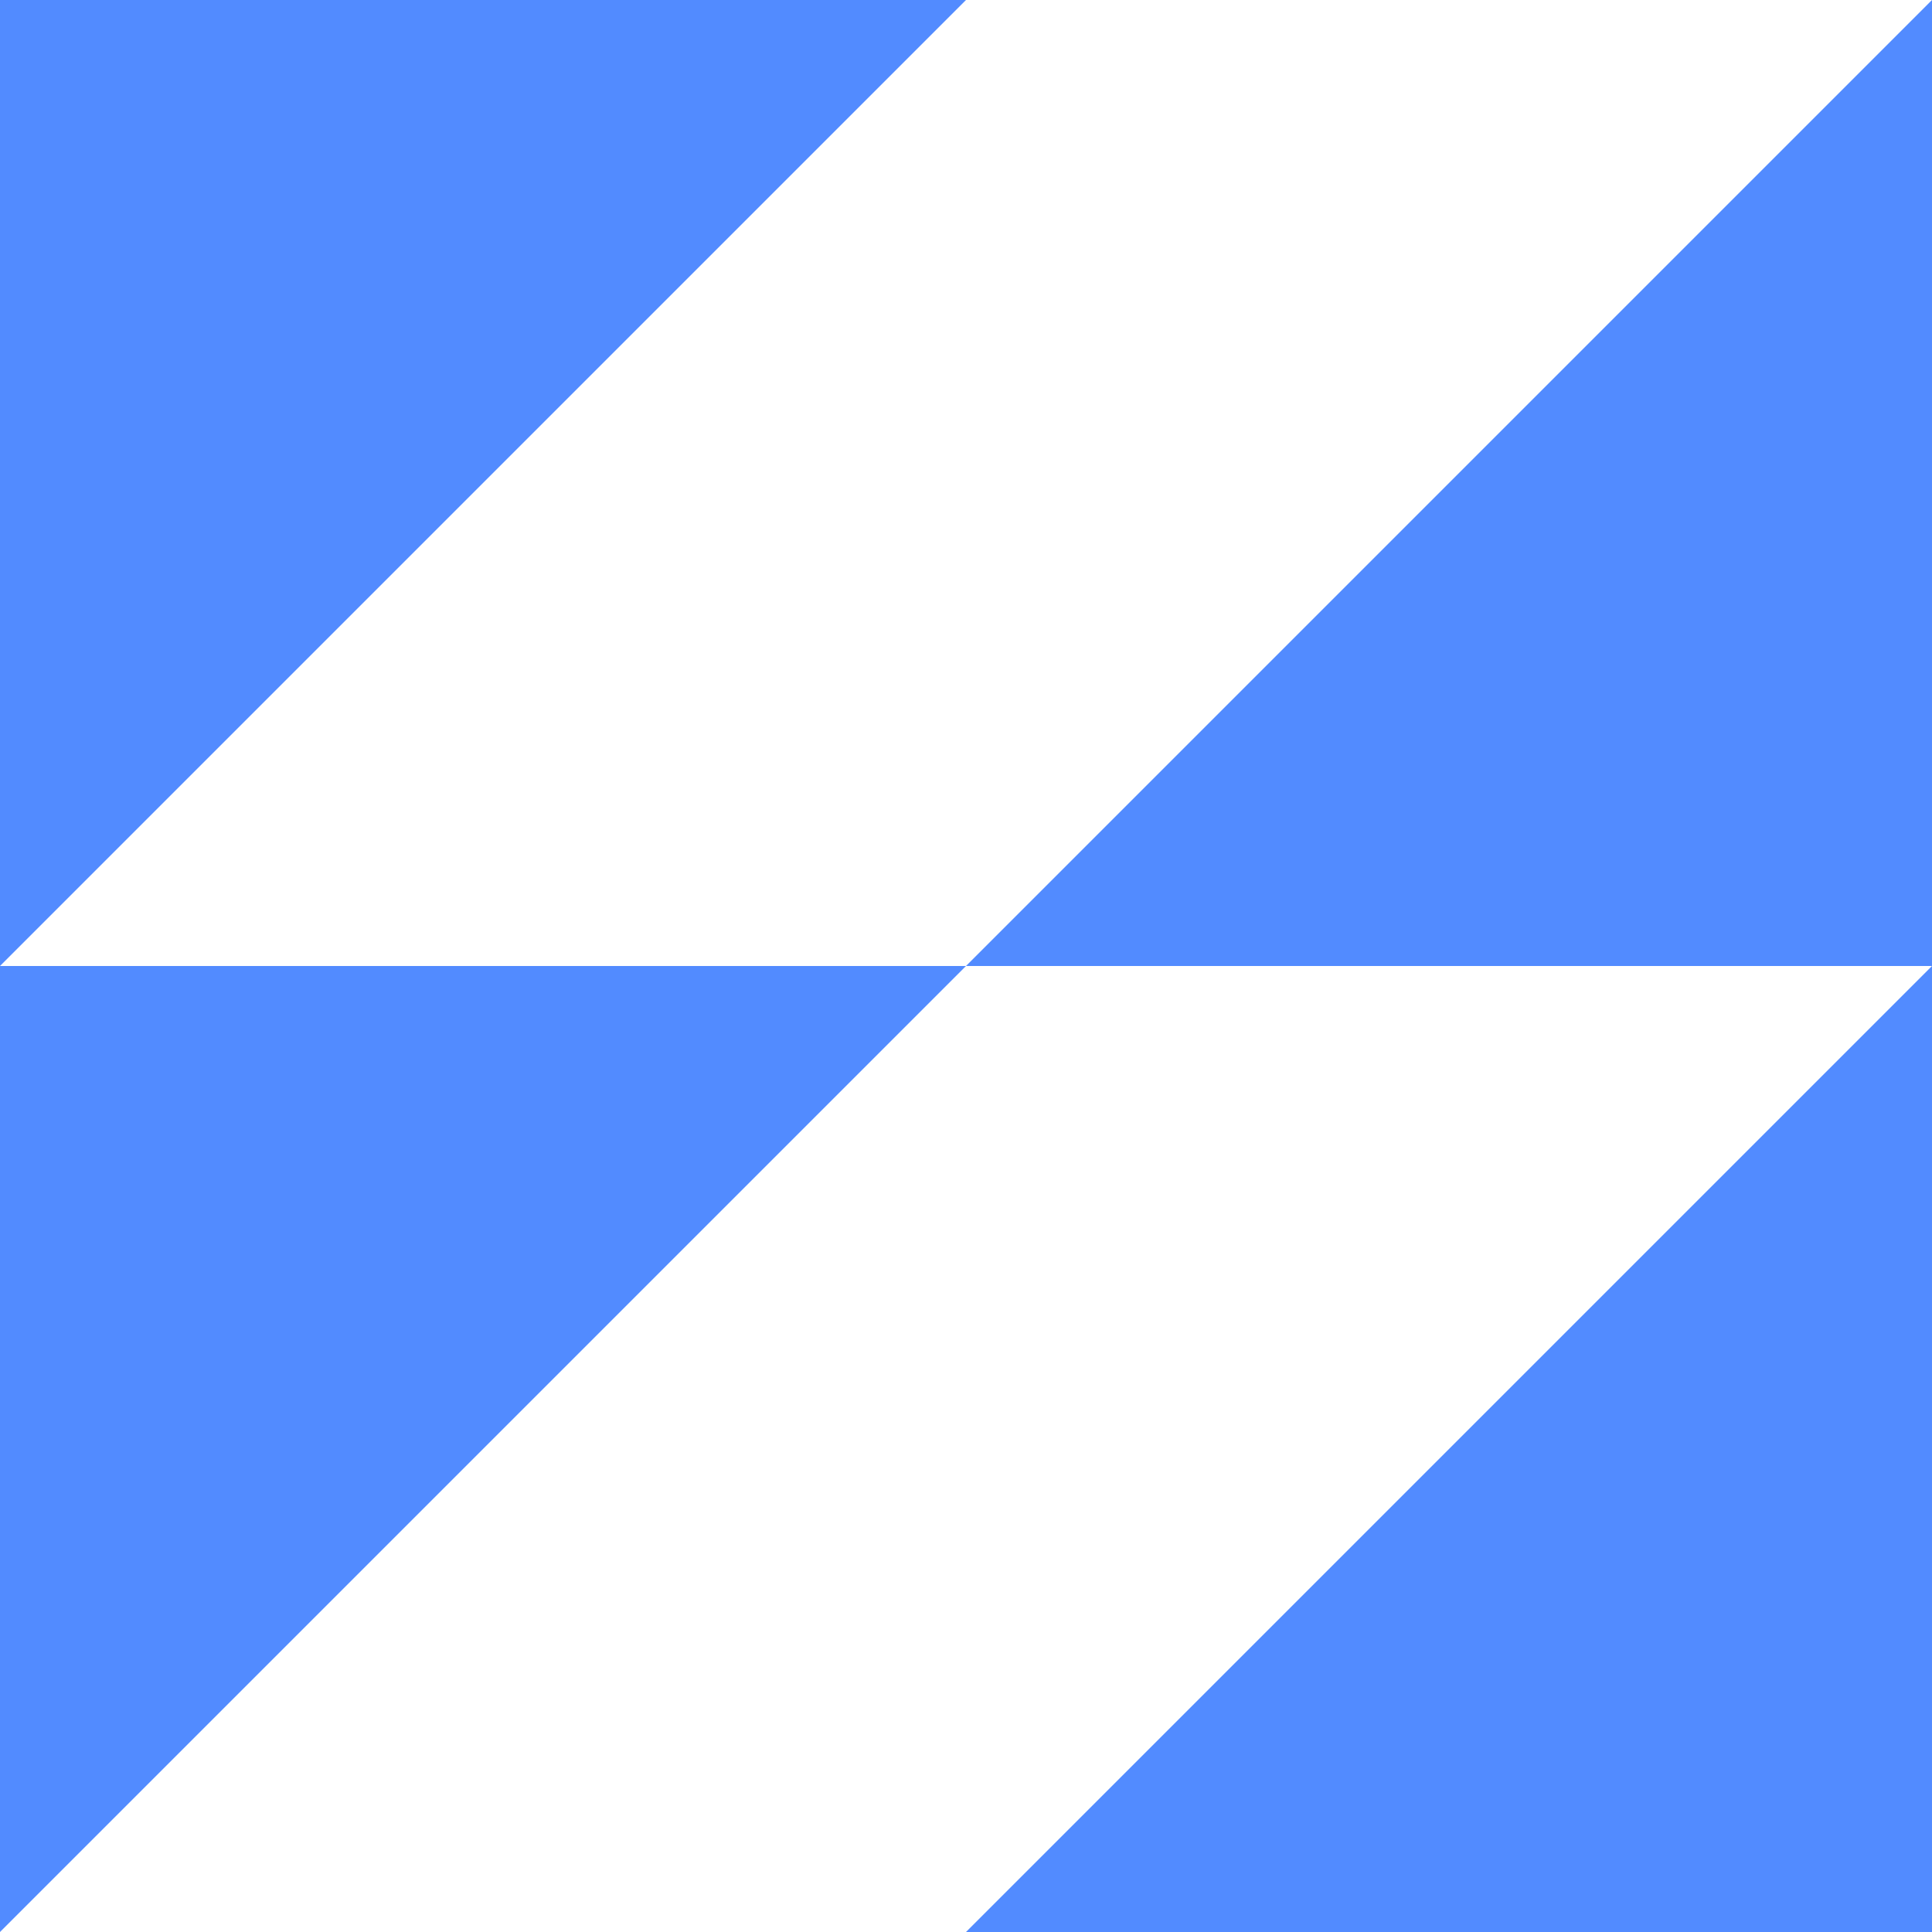
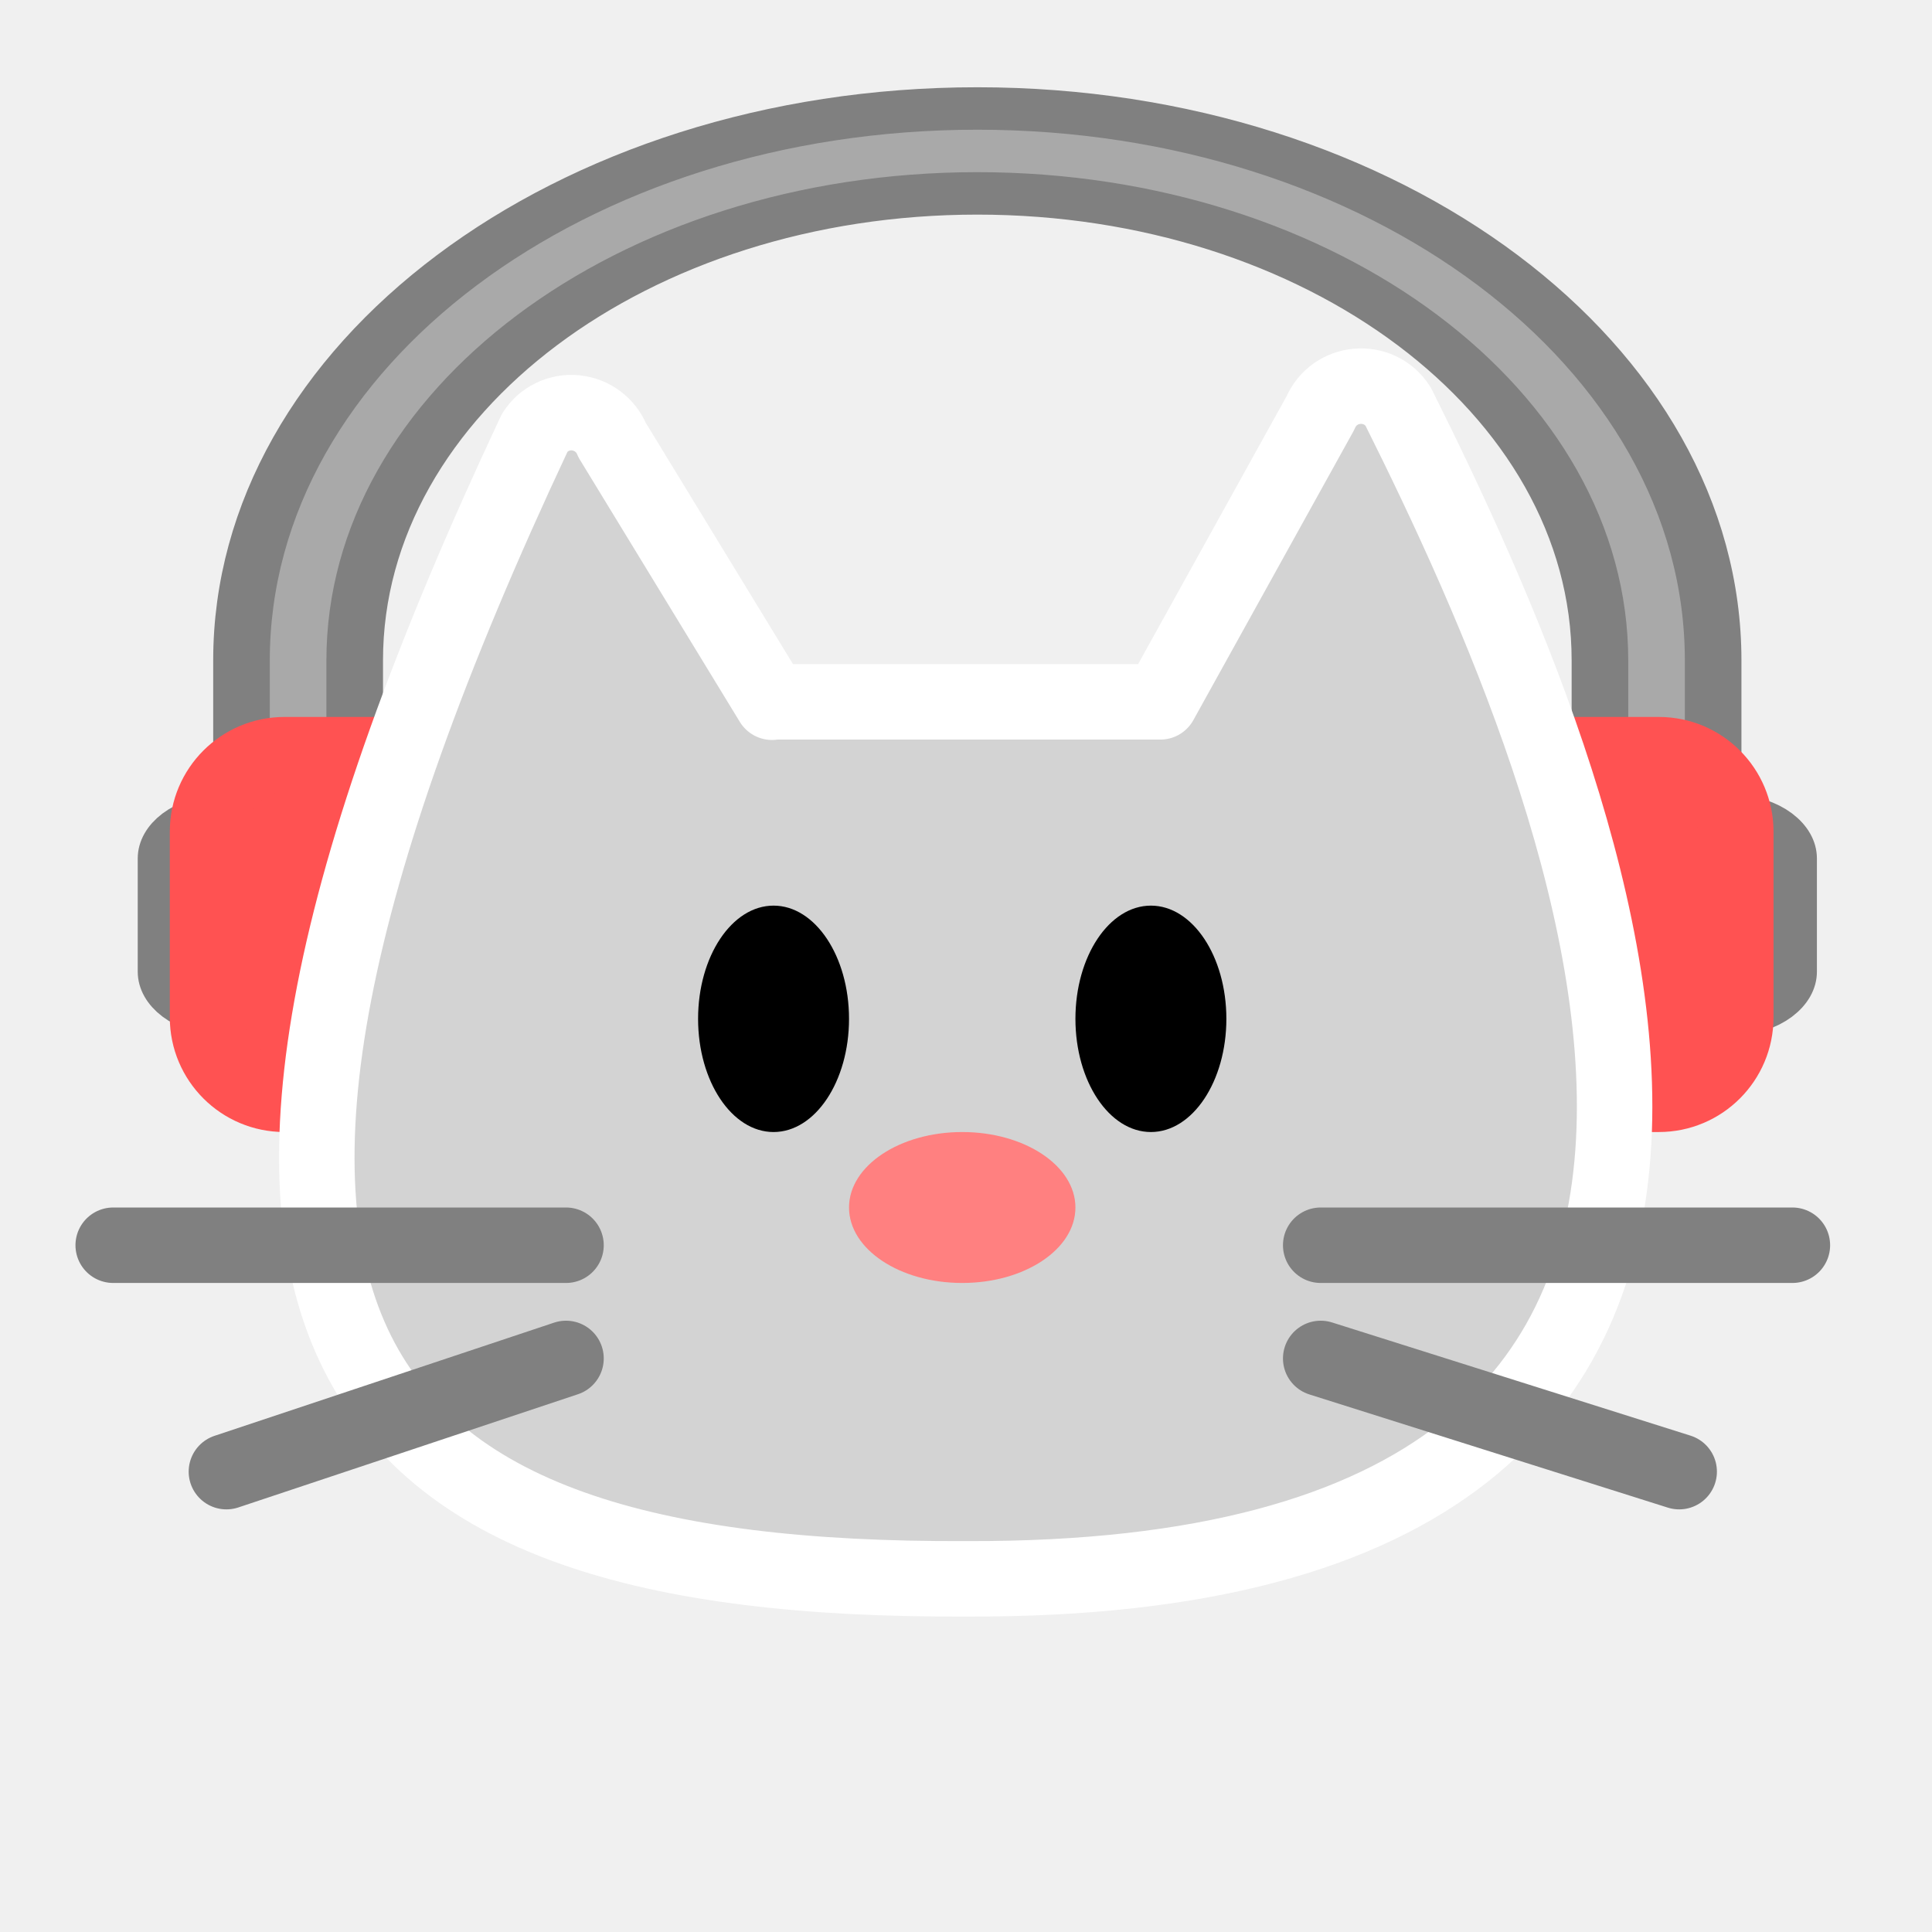
- <svg xmlns="http://www.w3.org/2000/svg" viewBox="0 0 512 512" height="512" width="512">
-   <path d="M 0 0,512 0,512 512,0 512 Z" fill="hsl(220, 100%, 66%)" />
-   <g style="fill:white">
-     <path d="M 256,0 0,256 256,256 512,0 Z" />
-     <path d="M 0,512 256,256 512,256 256,512 Z" />
+ <svg xmlns="http://www.w3.org/2000/svg" viewBox="0 0 512 512">
+   <defs>
+     <style>
+ 			#kitty #head {
+ 				stroke: white;
+ 				stroke-width: 20;
+ 				stroke-linecap: round;
+ 				stroke-linejoin: round;
+ 				fill: lightgrey;
+ 			}
+ 
+ 			#kitty #mouth, 
+ 			#kitty #whiskers {
+ 				stroke-width: 20;
+ 				stroke-linecap: round;
+ 			}
+ 
+ 			#kitty #eyes {
+ 				fill: black
+ 			}
+ 
+ 			#kitty #nose {
+ 				fill: hsl(0, 100%, 75%);
+ 			}
+ 
+ 			#kitty #mouth, 
+ 			#kitty #whiskers {
+ 				stroke: grey;
+ 			}
+ 
+ 			#headphones {
+ 				stroke: hsl(0, 100%, 66%);
+ 				stroke-width: 2;
+ 				fill: hsl(0, 100%, 66%)
+ 			}
+ 
+ 			#headphone-strap {
+ 				stroke: grey;
+ 				fill: darkgrey;
+ 				stroke-width: 0.75;
+ 			}
+ 		</style>
+   </defs>
+   <rect width="512" height="512" fill="red" style="display:none" />
+   <g id="headphones">
+     <g id="headphone-strap">
+       <path transform="translate(19, -5) scale(20, 15)" fill-rule="evenodd" clip-rule="evenodd" d="M2.25 12C2.25 6.615 6.615 2.25 12 2.25C17.385 2.25 21.75 6.615 21.75 12V14.793C21.828 14.765 21.912 14.75 22 14.75C22.414 14.75 22.75 15.086 22.75 15.5V17.5C22.75 17.914 22.414 18.25 22 18.25C21.586 18.25 21.25 17.914 21.25 17.5V17H20.25V12C20.25 7.444 16.556 3.75 12 3.75C7.444 3.75 3.75 7.444 3.75 12V17H2.75V17.5C2.75 17.914 2.414 18.25 2 18.25C1.586 18.25 1.25 17.914 1.25 17.5V15.5C1.25 15.086 1.586 14.75 2 14.75C2.088 14.75 2.172 14.765 2.25 14.793V12Z" />
+     </g>
+     <path transform="translate(240, 180) scale(10)" d="m22 4.039c0-1.126-.913-2.039-2.039-2.039h-2.961v9h2.961c1.126 0 2.039-.913 2.039-2.039v-4.922z" />
+     <path transform="translate(275, 180) scale(-10, 10)" d="m22 4.039c0-1.126-.913-2.039-2.039-2.039h-2.961v9h2.961c1.126 0 2.039-.913 2.039-2.039v-4.922z" />
+   </g>
+   <g id="kitty">
+     <path id="head" d="M 204.6, 186.1 l -42.4 -69.5 c -1.6 -4 -5.4 -6.8 -9.7 -7.2 -4.3 -.4 -8.5, 1.6 -10.8, 5.3 -112.2, 238.9 -53.9, 304.5, 114.4, 303.7, 252.7, 1, 166.6 -206.3, 114.4 -310.7 -5.1-7.9 -16.9-6.9 -20.6, 1.8 l -42.4, 76.5 h -102.9 Z" />
+     <g id="eyes">
+       <ellipse cx="205" cy="270" rx="20" ry="30" />
+       <ellipse cx="305" cy="270" rx="20" ry="30" />
+     </g>
+     <g id="mouth" style="display:none">
+       <line x1="255" y1="315" x2="255" y2="365" />
+       <line x1="215" y1="370" x2="255" y2="365" />
+       <line x1="255" y1="365" x2="295" y2="370" />
+     </g>
+     <g id="nose">
+       <ellipse cx="255" cy="320" rx="30" ry="20" />
+     </g>
+     <g id="whiskers">
+       <line x1="30" y1="330" x2="150" y2="330" />
+       <line x1="60" y1="390" x2="150" y2="360" />
+       <line x1="475" y1="330" x2="350" y2="330" />
+       <line x1="445" y1="390" x2="350" y2="360" />
+     </g>
  </g>
</svg>
